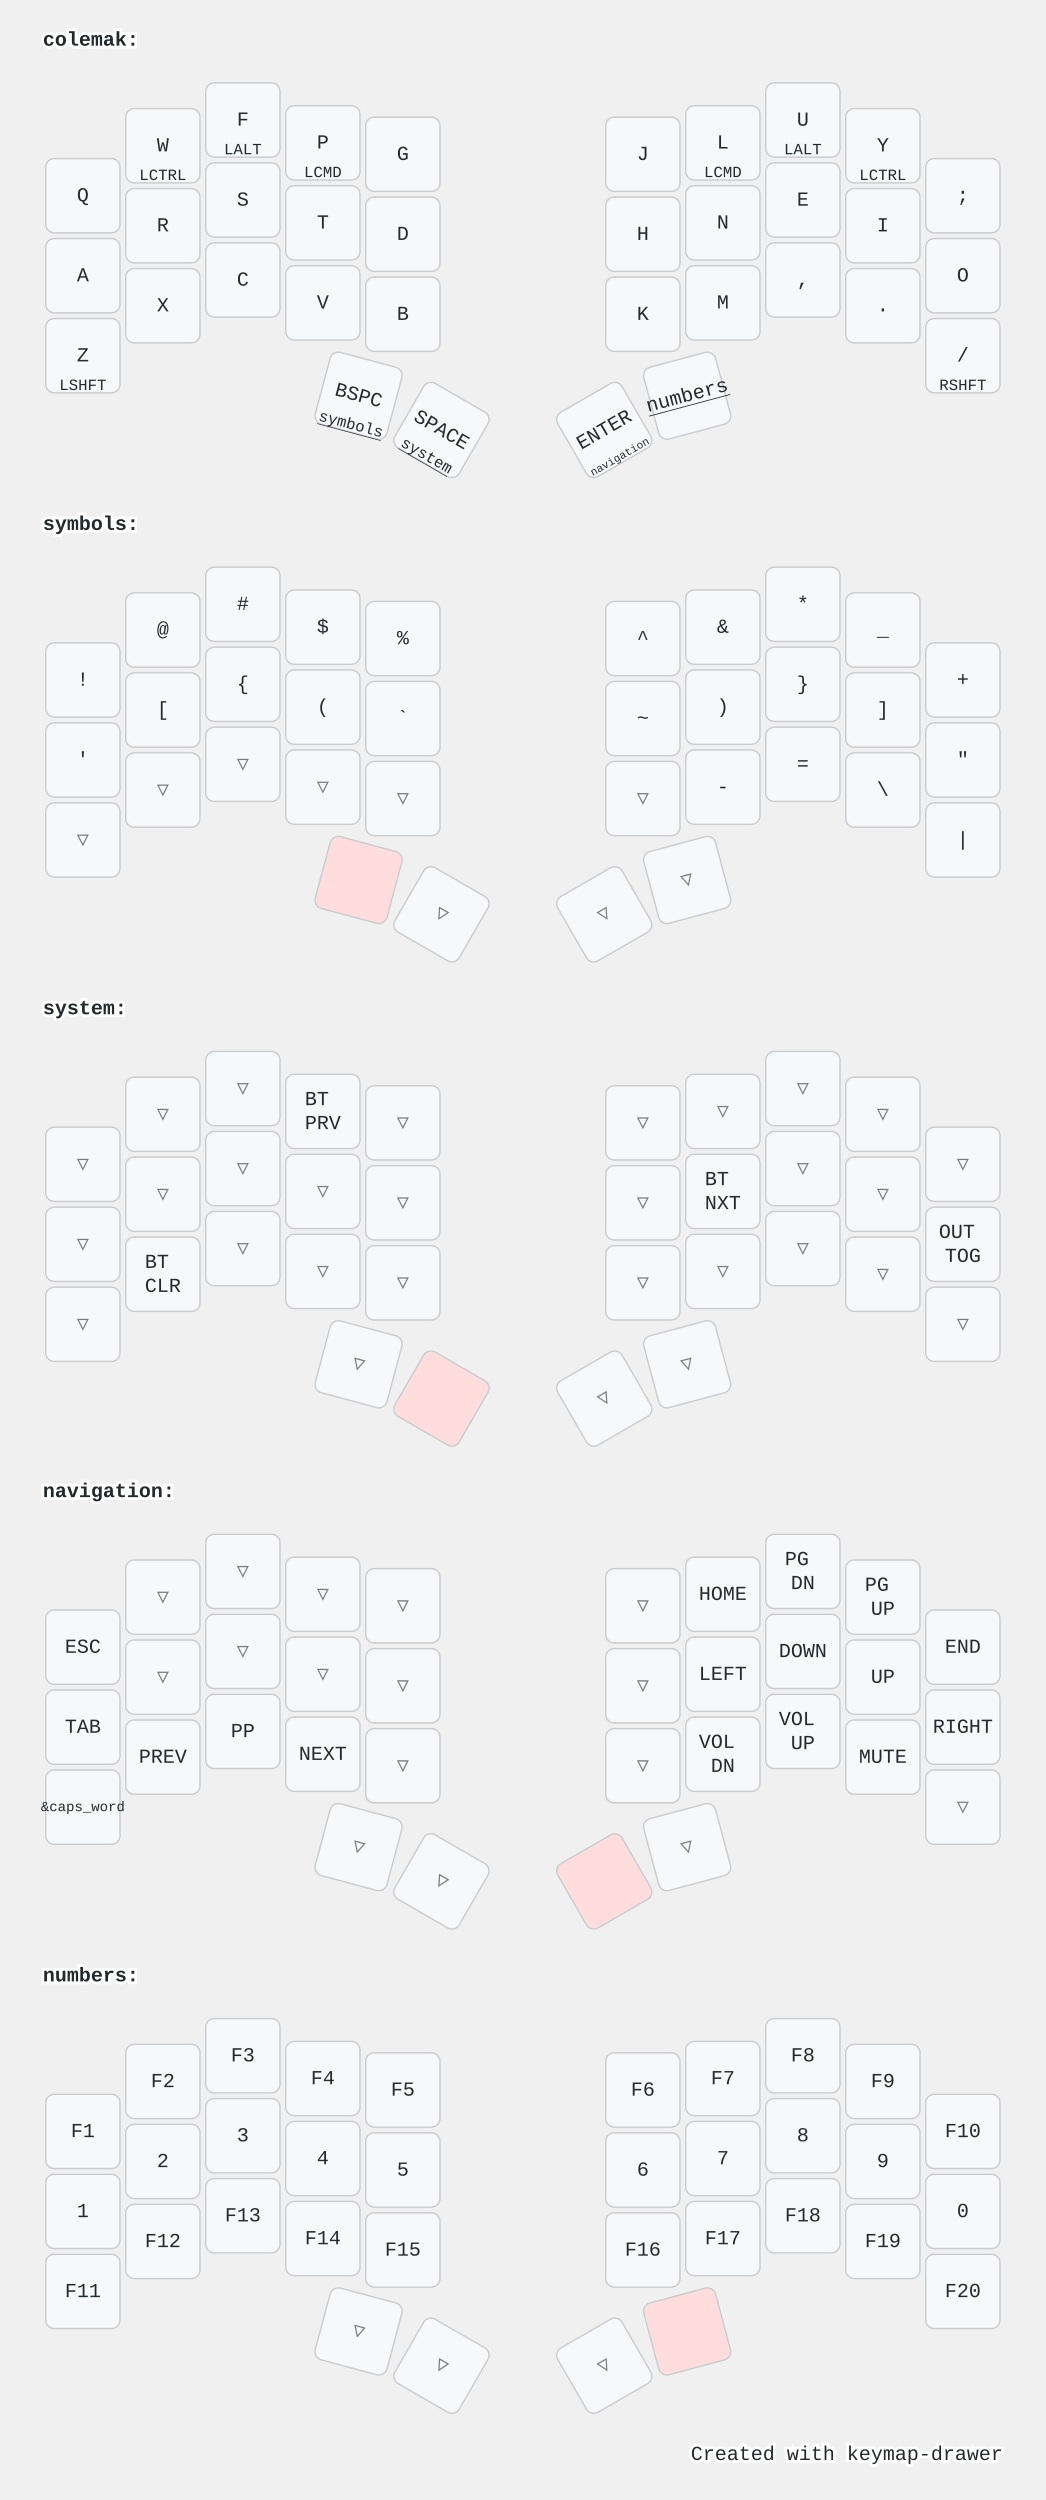
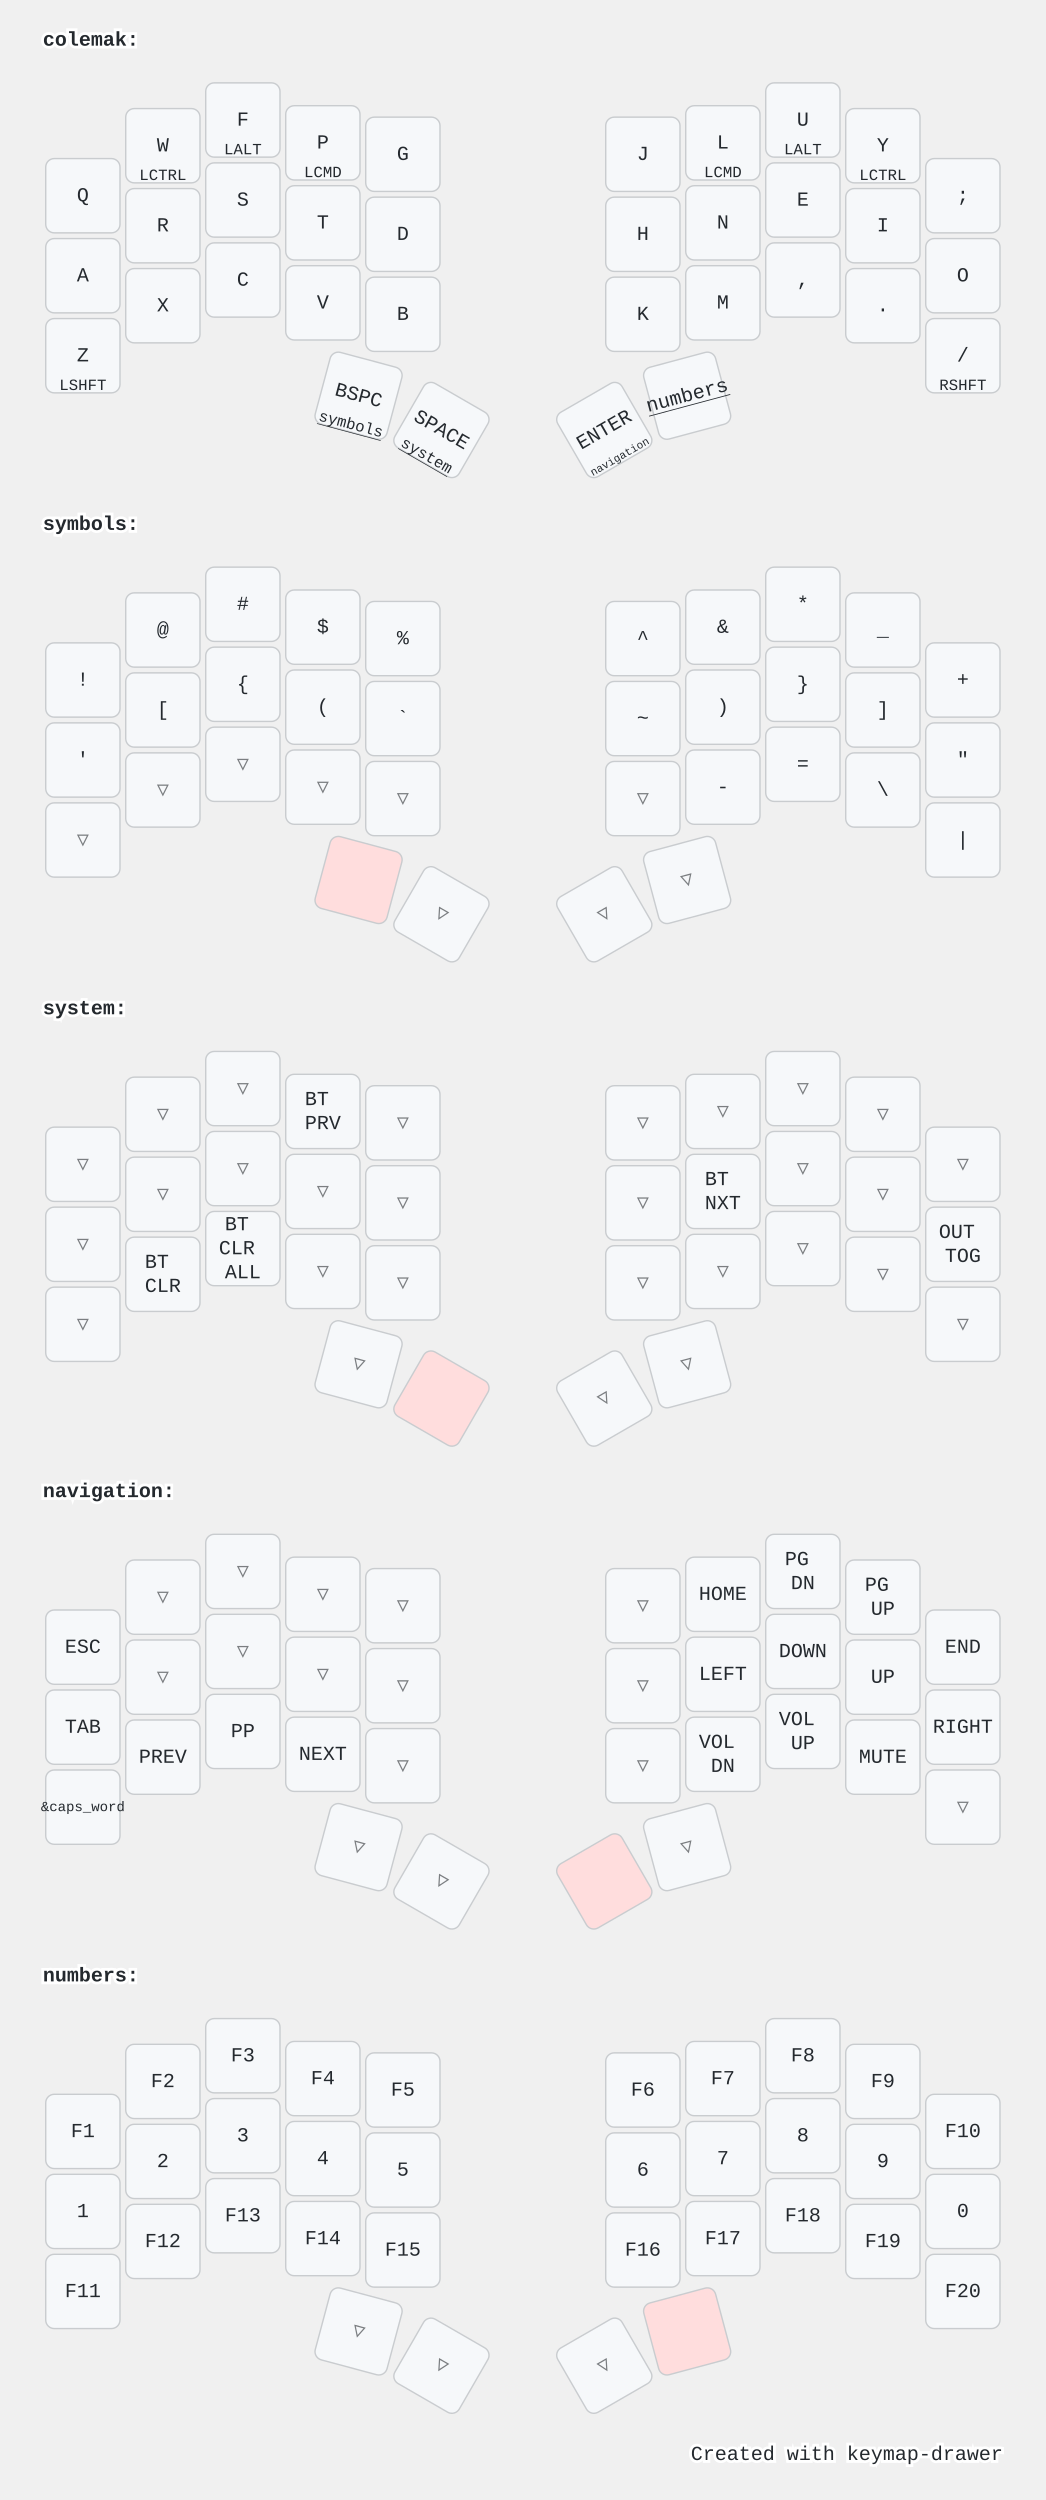
<svg xmlns="http://www.w3.org/2000/svg" width="732" height="1750" viewBox="0 0 732 1750" class="keymap">
  <style>/* inherit to force styles through use tags */
svg path {
    fill: inherit;
}

/* font and background color specifications */
svg.keymap {
    font-family: SFMono-Regular,Consolas,Liberation Mono,Menlo,monospace;
    font-size: 14px;
    font-kerning: normal;
    text-rendering: optimizeLegibility;
    fill: #24292e;
}

/* default key styling */
rect.key {
    fill: #f6f8fa;
}

rect.key, rect.combo {
    stroke: #c9cccf;
    stroke-width: 1;
}

/* default key side styling, only used is draw_key_sides is set */
rect.side {
    filter: brightness(90%);
}

/* color accent for combo boxes */
rect.combo, rect.combo-separate {
    fill: #cdf;
}

/* color accent for held keys */
rect.held, rect.combo.held {
    fill: #fdd;
}

/* color accent for ghost (optional) keys */
rect.ghost, rect.combo.ghost {
    stroke-dasharray: 4, 4;
    stroke-width: 2;
}

text {
    text-anchor: middle;
    dominant-baseline: middle;
}

/* styling for layer labels */
text.label {
    font-weight: bold;
    text-anchor: start;
    stroke: white;
    stroke-width: 4;
    paint-order: stroke;
}

/* styling for optional footer */
text.footer {
    text-anchor: end;
    dominant-baseline: auto;
    stroke: white;
    stroke-width: 4;
    paint-order: stroke;
}

/* styling for combo tap, and key hold/shifted label text */
text.combo, text.hold, text.shifted {
    font-size: 11px;
}

text.hold {
    text-anchor: middle;
    dominant-baseline: auto;
}

text.shifted {
    text-anchor: middle;
    dominant-baseline: hanging;
}

text.layer-activator {
    text-decoration: underline;
}

/* styling for hold/shifted label text in combo box */
text.combo.hold, text.combo.shifted {
    font-size: 8px;
}

/* lighter symbol for transparent keys */
text.trans {
    fill: #7b7e81;
}

/* styling for combo dendrons */
path.combo {
    stroke-width: 1;
    stroke: gray;
    fill: none;
}

/* Start Tabler Icons Cleanup */
/* cannot use height/width with glyphs */
.icon-tabler &gt; path {
    fill: inherit;
    stroke: inherit;
    stroke-width: 2;
}
/* hide tabler's default box */
.icon-tabler &gt; path[stroke="none"][fill="none"] {
    visibility: hidden;
}
/* End Tabler Icons Cleanup */

@media (prefers-color-scheme: dark) {
svg.keymap { fill: #d1d6db; }
rect.key { fill: #3f4750; }
rect.key, rect.combo { stroke: #60666c; }
rect.combo, rect.combo-separate { fill: #1f3d7a; }
rect.held, rect.combo.held { fill: #854747; }
text.label, text.footer { stroke: black; }
text.trans { fill: #7e8184; }
path.combo { stroke: #7f7f7f; }

}</style>
  <g transform="translate(30, 0)" class="layer-colemak">
    <text x="0" y="28" class="label" id="colemak">colemak:</text>
    <g transform="translate(0, 56)">
      <g transform="translate(28, 81)" class="key keypos-0">
        <rect rx="6" ry="6" x="-26" y="-26" width="52" height="52" class="key" />
        <text x="0" y="0" class="key tap">Q</text>
      </g>
      <g transform="translate(84, 46)" class="key keypos-1">
        <rect rx="6" ry="6" x="-26" y="-26" width="52" height="52" class="key" />
        <text x="0" y="0" class="key tap">W</text>
        <text x="0" y="24" class="key hold">LCTRL</text>
      </g>
      <g transform="translate(140, 28)" class="key keypos-2">
        <rect rx="6" ry="6" x="-26" y="-26" width="52" height="52" class="key" />
        <text x="0" y="0" class="key tap">F</text>
        <text x="0" y="24" class="key hold">LALT</text>
      </g>
      <g transform="translate(196, 44)" class="key keypos-3">
        <rect rx="6" ry="6" x="-26" y="-26" width="52" height="52" class="key" />
        <text x="0" y="0" class="key tap">P</text>
        <text x="0" y="24" class="key hold">LCMD</text>
      </g>
      <g transform="translate(252, 52)" class="key keypos-4">
        <rect rx="6" ry="6" x="-26" y="-26" width="52" height="52" class="key" />
        <text x="0" y="0" class="key tap">G</text>
      </g>
      <g transform="translate(420, 52)" class="key keypos-5">
        <rect rx="6" ry="6" x="-26" y="-26" width="52" height="52" class="key" />
        <text x="0" y="0" class="key tap">J</text>
      </g>
      <g transform="translate(476, 44)" class="key keypos-6">
        <rect rx="6" ry="6" x="-26" y="-26" width="52" height="52" class="key" />
        <text x="0" y="0" class="key tap">L</text>
        <text x="0" y="24" class="key hold">LCMD</text>
      </g>
      <g transform="translate(532, 28)" class="key keypos-7">
        <rect rx="6" ry="6" x="-26" y="-26" width="52" height="52" class="key" />
        <text x="0" y="0" class="key tap">U</text>
        <text x="0" y="24" class="key hold">LALT</text>
      </g>
      <g transform="translate(588, 46)" class="key keypos-8">
        <rect rx="6" ry="6" x="-26" y="-26" width="52" height="52" class="key" />
        <text x="0" y="0" class="key tap">Y</text>
        <text x="0" y="24" class="key hold">LCTRL</text>
      </g>
      <g transform="translate(644, 81)" class="key keypos-9">
        <rect rx="6" ry="6" x="-26" y="-26" width="52" height="52" class="key" />
        <text x="0" y="0" class="key tap">;</text>
      </g>
      <g transform="translate(28, 137)" class="key keypos-10">
        <rect rx="6" ry="6" x="-26" y="-26" width="52" height="52" class="key" />
        <text x="0" y="0" class="key tap">A</text>
      </g>
      <g transform="translate(84, 102)" class="key keypos-11">
        <rect rx="6" ry="6" x="-26" y="-26" width="52" height="52" class="key" />
        <text x="0" y="0" class="key tap">R</text>
      </g>
      <g transform="translate(140, 84)" class="key keypos-12">
        <rect rx="6" ry="6" x="-26" y="-26" width="52" height="52" class="key" />
        <text x="0" y="0" class="key tap">S</text>
      </g>
      <g transform="translate(196, 100)" class="key keypos-13">
        <rect rx="6" ry="6" x="-26" y="-26" width="52" height="52" class="key" />
        <text x="0" y="0" class="key tap">T</text>
      </g>
      <g transform="translate(252, 108)" class="key keypos-14">
        <rect rx="6" ry="6" x="-26" y="-26" width="52" height="52" class="key" />
        <text x="0" y="0" class="key tap">D</text>
      </g>
      <g transform="translate(420, 108)" class="key keypos-15">
        <rect rx="6" ry="6" x="-26" y="-26" width="52" height="52" class="key" />
        <text x="0" y="0" class="key tap">H</text>
      </g>
      <g transform="translate(476, 100)" class="key keypos-16">
        <rect rx="6" ry="6" x="-26" y="-26" width="52" height="52" class="key" />
        <text x="0" y="0" class="key tap">N</text>
      </g>
      <g transform="translate(532, 84)" class="key keypos-17">
        <rect rx="6" ry="6" x="-26" y="-26" width="52" height="52" class="key" />
        <text x="0" y="0" class="key tap">E</text>
      </g>
      <g transform="translate(588, 102)" class="key keypos-18">
        <rect rx="6" ry="6" x="-26" y="-26" width="52" height="52" class="key" />
        <text x="0" y="0" class="key tap">I</text>
      </g>
      <g transform="translate(644, 137)" class="key keypos-19">
        <rect rx="6" ry="6" x="-26" y="-26" width="52" height="52" class="key" />
        <text x="0" y="0" class="key tap">O</text>
      </g>
      <g transform="translate(28, 193)" class="key keypos-20">
        <rect rx="6" ry="6" x="-26" y="-26" width="52" height="52" class="key" />
        <text x="0" y="0" class="key tap">Z</text>
        <text x="0" y="24" class="key hold">LSHFT</text>
      </g>
      <g transform="translate(84, 158)" class="key keypos-21">
        <rect rx="6" ry="6" x="-26" y="-26" width="52" height="52" class="key" />
        <text x="0" y="0" class="key tap">X</text>
      </g>
      <g transform="translate(140, 140)" class="key keypos-22">
        <rect rx="6" ry="6" x="-26" y="-26" width="52" height="52" class="key" />
        <text x="0" y="0" class="key tap">C</text>
      </g>
      <g transform="translate(196, 156)" class="key keypos-23">
        <rect rx="6" ry="6" x="-26" y="-26" width="52" height="52" class="key" />
        <text x="0" y="0" class="key tap">V</text>
      </g>
      <g transform="translate(252, 164)" class="key keypos-24">
        <rect rx="6" ry="6" x="-26" y="-26" width="52" height="52" class="key" />
        <text x="0" y="0" class="key tap">B</text>
      </g>
      <g transform="translate(420, 164)" class="key keypos-25">
        <rect rx="6" ry="6" x="-26" y="-26" width="52" height="52" class="key" />
        <text x="0" y="0" class="key tap">K</text>
      </g>
      <g transform="translate(476, 156)" class="key keypos-26">
        <rect rx="6" ry="6" x="-26" y="-26" width="52" height="52" class="key" />
        <text x="0" y="0" class="key tap">M</text>
      </g>
      <g transform="translate(532, 140)" class="key keypos-27">
        <rect rx="6" ry="6" x="-26" y="-26" width="52" height="52" class="key" />
        <text x="0" y="0" class="key tap">,</text>
      </g>
      <g transform="translate(588, 158)" class="key keypos-28">
        <rect rx="6" ry="6" x="-26" y="-26" width="52" height="52" class="key" />
        <text x="0" y="0" class="key tap">.</text>
      </g>
      <g transform="translate(644, 193)" class="key keypos-29">
        <rect rx="6" ry="6" x="-26" y="-26" width="52" height="52" class="key" />
        <text x="0" y="0" class="key tap">/</text>
        <text x="0" y="24" class="key hold">RSHFT</text>
      </g>
      <g transform="translate(221, 221) rotate(15.0)" class="key keypos-30">
        <rect rx="6" ry="6" x="-26" y="-26" width="52" height="52" class="key" />
        <text x="0" y="0" class="key tap">BSPC</text>
        <a href="#symbols">
          <text x="0" y="24" class="key hold layer-activator">symbols</text>
        </a>
      </g>
      <g transform="translate(279, 245) rotate(30.0)" class="key keypos-31">
        <rect rx="6" ry="6" x="-26" y="-26" width="52" height="52" class="key" />
        <text x="0" y="0" class="key tap">SPACE</text>
        <a href="#system">
          <text x="0" y="24" class="key hold layer-activator">system</text>
        </a>
      </g>
      <g transform="translate(393, 245) rotate(-30.0)" class="key keypos-32">
        <rect rx="6" ry="6" x="-26" y="-26" width="52" height="52" class="key" />
        <text x="0" y="0" class="key tap">ENTER</text>
        <a href="#navigation">
          <text x="0" y="24" class="key hold layer-activator">
            <tspan style="font-size: 70%">navigation</tspan>
          </text>
        </a>
      </g>
      <g transform="translate(451, 221) rotate(-15.0)" class="key keypos-33">
        <rect rx="6" ry="6" x="-26" y="-26" width="52" height="52" class="key" />
        <a href="#numbers">
          <text x="0" y="0" class="key tap layer-activator">numbers</text>
        </a>
      </g>
    </g>
  </g>
  <g transform="translate(30, 339)" class="layer-symbols">
    <text x="0" y="28" class="label" id="symbols">symbols:</text>
    <g transform="translate(0, 56)">
      <g transform="translate(28, 81)" class="key keypos-0">
        <rect rx="6" ry="6" x="-26" y="-26" width="52" height="52" class="key" />
        <text x="0" y="0" class="key tap">!</text>
      </g>
      <g transform="translate(84, 46)" class="key keypos-1">
        <rect rx="6" ry="6" x="-26" y="-26" width="52" height="52" class="key" />
        <text x="0" y="0" class="key tap">@</text>
      </g>
      <g transform="translate(140, 28)" class="key keypos-2">
        <rect rx="6" ry="6" x="-26" y="-26" width="52" height="52" class="key" />
        <text x="0" y="0" class="key tap">#</text>
      </g>
      <g transform="translate(196, 44)" class="key keypos-3">
        <rect rx="6" ry="6" x="-26" y="-26" width="52" height="52" class="key" />
        <text x="0" y="0" class="key tap">$</text>
      </g>
      <g transform="translate(252, 52)" class="key keypos-4">
        <rect rx="6" ry="6" x="-26" y="-26" width="52" height="52" class="key" />
        <text x="0" y="0" class="key tap">%</text>
      </g>
      <g transform="translate(420, 52)" class="key keypos-5">
        <rect rx="6" ry="6" x="-26" y="-26" width="52" height="52" class="key" />
        <text x="0" y="0" class="key tap">^</text>
      </g>
      <g transform="translate(476, 44)" class="key keypos-6">
        <rect rx="6" ry="6" x="-26" y="-26" width="52" height="52" class="key" />
        <text x="0" y="0" class="key tap">&amp;</text>
      </g>
      <g transform="translate(532, 28)" class="key keypos-7">
        <rect rx="6" ry="6" x="-26" y="-26" width="52" height="52" class="key" />
        <text x="0" y="0" class="key tap">*</text>
      </g>
      <g transform="translate(588, 46)" class="key keypos-8">
        <rect rx="6" ry="6" x="-26" y="-26" width="52" height="52" class="key" />
        <text x="0" y="0" class="key tap">_</text>
      </g>
      <g transform="translate(644, 81)" class="key keypos-9">
        <rect rx="6" ry="6" x="-26" y="-26" width="52" height="52" class="key" />
        <text x="0" y="0" class="key tap">+</text>
      </g>
      <g transform="translate(28, 137)" class="key keypos-10">
        <rect rx="6" ry="6" x="-26" y="-26" width="52" height="52" class="key" />
        <text x="0" y="0" class="key tap">'</text>
      </g>
      <g transform="translate(84, 102)" class="key keypos-11">
        <rect rx="6" ry="6" x="-26" y="-26" width="52" height="52" class="key" />
        <text x="0" y="0" class="key tap">[</text>
      </g>
      <g transform="translate(140, 84)" class="key keypos-12">
        <rect rx="6" ry="6" x="-26" y="-26" width="52" height="52" class="key" />
        <text x="0" y="0" class="key tap">{</text>
      </g>
      <g transform="translate(196, 100)" class="key keypos-13">
        <rect rx="6" ry="6" x="-26" y="-26" width="52" height="52" class="key" />
        <text x="0" y="0" class="key tap">(</text>
      </g>
      <g transform="translate(252, 108)" class="key keypos-14">
        <rect rx="6" ry="6" x="-26" y="-26" width="52" height="52" class="key" />
        <text x="0" y="0" class="key tap">`</text>
      </g>
      <g transform="translate(420, 108)" class="key keypos-15">
        <rect rx="6" ry="6" x="-26" y="-26" width="52" height="52" class="key" />
        <text x="0" y="0" class="key tap">~</text>
      </g>
      <g transform="translate(476, 100)" class="key keypos-16">
        <rect rx="6" ry="6" x="-26" y="-26" width="52" height="52" class="key" />
        <text x="0" y="0" class="key tap">)</text>
      </g>
      <g transform="translate(532, 84)" class="key keypos-17">
        <rect rx="6" ry="6" x="-26" y="-26" width="52" height="52" class="key" />
        <text x="0" y="0" class="key tap">}</text>
      </g>
      <g transform="translate(588, 102)" class="key keypos-18">
        <rect rx="6" ry="6" x="-26" y="-26" width="52" height="52" class="key" />
        <text x="0" y="0" class="key tap">]</text>
      </g>
      <g transform="translate(644, 137)" class="key keypos-19">
        <rect rx="6" ry="6" x="-26" y="-26" width="52" height="52" class="key" />
        <text x="0" y="0" class="key tap">"</text>
      </g>
      <g transform="translate(28, 193)" class="key trans keypos-20">
        <rect rx="6" ry="6" x="-26" y="-26" width="52" height="52" class="key trans" />
        <text x="0" y="0" class="key trans tap">▽</text>
      </g>
      <g transform="translate(84, 158)" class="key trans keypos-21">
        <rect rx="6" ry="6" x="-26" y="-26" width="52" height="52" class="key trans" />
        <text x="0" y="0" class="key trans tap">▽</text>
      </g>
      <g transform="translate(140, 140)" class="key trans keypos-22">
        <rect rx="6" ry="6" x="-26" y="-26" width="52" height="52" class="key trans" />
        <text x="0" y="0" class="key trans tap">▽</text>
      </g>
      <g transform="translate(196, 156)" class="key trans keypos-23">
        <rect rx="6" ry="6" x="-26" y="-26" width="52" height="52" class="key trans" />
        <text x="0" y="0" class="key trans tap">▽</text>
      </g>
      <g transform="translate(252, 164)" class="key trans keypos-24">
        <rect rx="6" ry="6" x="-26" y="-26" width="52" height="52" class="key trans" />
        <text x="0" y="0" class="key trans tap">▽</text>
      </g>
      <g transform="translate(420, 164)" class="key trans keypos-25">
        <rect rx="6" ry="6" x="-26" y="-26" width="52" height="52" class="key trans" />
        <text x="0" y="0" class="key trans tap">▽</text>
      </g>
      <g transform="translate(476, 156)" class="key keypos-26">
        <rect rx="6" ry="6" x="-26" y="-26" width="52" height="52" class="key" />
        <text x="0" y="0" class="key tap">-</text>
      </g>
      <g transform="translate(532, 140)" class="key keypos-27">
        <rect rx="6" ry="6" x="-26" y="-26" width="52" height="52" class="key" />
        <text x="0" y="0" class="key tap">=</text>
      </g>
      <g transform="translate(588, 158)" class="key keypos-28">
        <rect rx="6" ry="6" x="-26" y="-26" width="52" height="52" class="key" />
        <text x="0" y="0" class="key tap">\</text>
      </g>
      <g transform="translate(644, 193)" class="key keypos-29">
        <rect rx="6" ry="6" x="-26" y="-26" width="52" height="52" class="key" />
        <text x="0" y="0" class="key tap">|</text>
      </g>
      <g transform="translate(221, 221) rotate(15.0)" class="key held keypos-30">
        <rect rx="6" ry="6" x="-26" y="-26" width="52" height="52" class="key held" />
      </g>
      <g transform="translate(279, 245) rotate(30.0)" class="key trans keypos-31">
        <rect rx="6" ry="6" x="-26" y="-26" width="52" height="52" class="key trans" />
        <text x="0" y="0" class="key trans tap">▽</text>
      </g>
      <g transform="translate(393, 245) rotate(-30.0)" class="key trans keypos-32">
        <rect rx="6" ry="6" x="-26" y="-26" width="52" height="52" class="key trans" />
        <text x="0" y="0" class="key trans tap">▽</text>
      </g>
      <g transform="translate(451, 221) rotate(-15.0)" class="key trans keypos-33">
        <rect rx="6" ry="6" x="-26" y="-26" width="52" height="52" class="key trans" />
        <text x="0" y="0" class="key trans tap">▽</text>
      </g>
    </g>
  </g>
  <g transform="translate(30, 678)" class="layer-system">
    <text x="0" y="28" class="label" id="system">system:</text>
    <g transform="translate(0, 56)">
      <g transform="translate(28, 81)" class="key trans keypos-0">
        <rect rx="6" ry="6" x="-26" y="-26" width="52" height="52" class="key trans" />
        <text x="0" y="0" class="key trans tap">▽</text>
      </g>
      <g transform="translate(84, 46)" class="key trans keypos-1">
        <rect rx="6" ry="6" x="-26" y="-26" width="52" height="52" class="key trans" />
        <text x="0" y="0" class="key trans tap">▽</text>
      </g>
      <g transform="translate(140, 28)" class="key trans keypos-2">
        <rect rx="6" ry="6" x="-26" y="-26" width="52" height="52" class="key trans" />
        <text x="0" y="0" class="key trans tap">▽</text>
      </g>
      <g transform="translate(196, 44)" class="key keypos-3">
        <rect rx="6" ry="6" x="-26" y="-26" width="52" height="52" class="key" />
        <text x="0" y="0" class="key tap">
          <tspan x="0" dy="-0.6em">BT</tspan>
          <tspan x="0" dy="1.2em">PRV</tspan>
        </text>
      </g>
      <g transform="translate(252, 52)" class="key trans keypos-4">
        <rect rx="6" ry="6" x="-26" y="-26" width="52" height="52" class="key trans" />
        <text x="0" y="0" class="key trans tap">▽</text>
      </g>
      <g transform="translate(420, 52)" class="key trans keypos-5">
        <rect rx="6" ry="6" x="-26" y="-26" width="52" height="52" class="key trans" />
        <text x="0" y="0" class="key trans tap">▽</text>
      </g>
      <g transform="translate(476, 44)" class="key trans keypos-6">
        <rect rx="6" ry="6" x="-26" y="-26" width="52" height="52" class="key trans" />
        <text x="0" y="0" class="key trans tap">▽</text>
      </g>
      <g transform="translate(532, 28)" class="key trans keypos-7">
        <rect rx="6" ry="6" x="-26" y="-26" width="52" height="52" class="key trans" />
        <text x="0" y="0" class="key trans tap">▽</text>
      </g>
      <g transform="translate(588, 46)" class="key trans keypos-8">
        <rect rx="6" ry="6" x="-26" y="-26" width="52" height="52" class="key trans" />
        <text x="0" y="0" class="key trans tap">▽</text>
      </g>
      <g transform="translate(644, 81)" class="key trans keypos-9">
        <rect rx="6" ry="6" x="-26" y="-26" width="52" height="52" class="key trans" />
        <text x="0" y="0" class="key trans tap">▽</text>
      </g>
      <g transform="translate(28, 137)" class="key trans keypos-10">
        <rect rx="6" ry="6" x="-26" y="-26" width="52" height="52" class="key trans" />
        <text x="0" y="0" class="key trans tap">▽</text>
      </g>
      <g transform="translate(84, 102)" class="key trans keypos-11">
        <rect rx="6" ry="6" x="-26" y="-26" width="52" height="52" class="key trans" />
        <text x="0" y="0" class="key trans tap">▽</text>
      </g>
      <g transform="translate(140, 84)" class="key trans keypos-12">
        <rect rx="6" ry="6" x="-26" y="-26" width="52" height="52" class="key trans" />
        <text x="0" y="0" class="key trans tap">▽</text>
      </g>
      <g transform="translate(196, 100)" class="key trans keypos-13">
        <rect rx="6" ry="6" x="-26" y="-26" width="52" height="52" class="key trans" />
        <text x="0" y="0" class="key trans tap">▽</text>
      </g>
      <g transform="translate(252, 108)" class="key trans keypos-14">
        <rect rx="6" ry="6" x="-26" y="-26" width="52" height="52" class="key trans" />
        <text x="0" y="0" class="key trans tap">▽</text>
      </g>
      <g transform="translate(420, 108)" class="key trans keypos-15">
        <rect rx="6" ry="6" x="-26" y="-26" width="52" height="52" class="key trans" />
        <text x="0" y="0" class="key trans tap">▽</text>
      </g>
      <g transform="translate(476, 100)" class="key keypos-16">
        <rect rx="6" ry="6" x="-26" y="-26" width="52" height="52" class="key" />
        <text x="0" y="0" class="key tap">
          <tspan x="0" dy="-0.6em">BT</tspan>
          <tspan x="0" dy="1.2em">NXT</tspan>
        </text>
      </g>
      <g transform="translate(532, 84)" class="key trans keypos-17">
        <rect rx="6" ry="6" x="-26" y="-26" width="52" height="52" class="key trans" />
        <text x="0" y="0" class="key trans tap">▽</text>
      </g>
      <g transform="translate(588, 102)" class="key trans keypos-18">
        <rect rx="6" ry="6" x="-26" y="-26" width="52" height="52" class="key trans" />
        <text x="0" y="0" class="key trans tap">▽</text>
      </g>
      <g transform="translate(644, 137)" class="key keypos-19">
        <rect rx="6" ry="6" x="-26" y="-26" width="52" height="52" class="key" />
        <text x="0" y="0" class="key tap">
          <tspan x="0" dy="-0.6em">OUT</tspan>
          <tspan x="0" dy="1.2em">TOG</tspan>
        </text>
      </g>
      <g transform="translate(28, 193)" class="key trans keypos-20">
        <rect rx="6" ry="6" x="-26" y="-26" width="52" height="52" class="key trans" />
        <text x="0" y="0" class="key trans tap">▽</text>
      </g>
      <g transform="translate(84, 158)" class="key keypos-21">
        <rect rx="6" ry="6" x="-26" y="-26" width="52" height="52" class="key" />
        <text x="0" y="0" class="key tap">
          <tspan x="0" dy="-0.6em">BT</tspan>
          <tspan x="0" dy="1.2em">CLR</tspan>
        </text>
      </g>
-       <g transform="translate(140, 140)" class="key trans keypos-22">
-         <rect rx="6" ry="6" x="-26" y="-26" width="52" height="52" class="key trans" />
-         <text x="0" y="0" class="key trans tap">▽</text>
+       <g transform="translate(140, 140)" class="key keypos-22">
+         <rect rx="6" ry="6" x="-26" y="-26" width="52" height="52" class="key" />
+         <text x="0" y="0" class="key tap">
+           <tspan x="0" dy="-1.2em">BT</tspan>
+           <tspan x="0" dy="1.2em">CLR</tspan>
+           <tspan x="0" dy="1.2em">ALL</tspan>
+         </text>
      </g>
      <g transform="translate(196, 156)" class="key trans keypos-23">
        <rect rx="6" ry="6" x="-26" y="-26" width="52" height="52" class="key trans" />
        <text x="0" y="0" class="key trans tap">▽</text>
      </g>
      <g transform="translate(252, 164)" class="key trans keypos-24">
        <rect rx="6" ry="6" x="-26" y="-26" width="52" height="52" class="key trans" />
        <text x="0" y="0" class="key trans tap">▽</text>
      </g>
      <g transform="translate(420, 164)" class="key trans keypos-25">
        <rect rx="6" ry="6" x="-26" y="-26" width="52" height="52" class="key trans" />
        <text x="0" y="0" class="key trans tap">▽</text>
      </g>
      <g transform="translate(476, 156)" class="key trans keypos-26">
        <rect rx="6" ry="6" x="-26" y="-26" width="52" height="52" class="key trans" />
        <text x="0" y="0" class="key trans tap">▽</text>
      </g>
      <g transform="translate(532, 140)" class="key trans keypos-27">
        <rect rx="6" ry="6" x="-26" y="-26" width="52" height="52" class="key trans" />
        <text x="0" y="0" class="key trans tap">▽</text>
      </g>
      <g transform="translate(588, 158)" class="key trans keypos-28">
        <rect rx="6" ry="6" x="-26" y="-26" width="52" height="52" class="key trans" />
        <text x="0" y="0" class="key trans tap">▽</text>
      </g>
      <g transform="translate(644, 193)" class="key trans keypos-29">
        <rect rx="6" ry="6" x="-26" y="-26" width="52" height="52" class="key trans" />
        <text x="0" y="0" class="key trans tap">▽</text>
      </g>
      <g transform="translate(221, 221) rotate(15.0)" class="key trans keypos-30">
        <rect rx="6" ry="6" x="-26" y="-26" width="52" height="52" class="key trans" />
        <text x="0" y="0" class="key trans tap">▽</text>
      </g>
      <g transform="translate(279, 245) rotate(30.0)" class="key held keypos-31">
        <rect rx="6" ry="6" x="-26" y="-26" width="52" height="52" class="key held" />
      </g>
      <g transform="translate(393, 245) rotate(-30.0)" class="key trans keypos-32">
        <rect rx="6" ry="6" x="-26" y="-26" width="52" height="52" class="key trans" />
        <text x="0" y="0" class="key trans tap">▽</text>
      </g>
      <g transform="translate(451, 221) rotate(-15.0)" class="key trans keypos-33">
        <rect rx="6" ry="6" x="-26" y="-26" width="52" height="52" class="key trans" />
        <text x="0" y="0" class="key trans tap">▽</text>
      </g>
    </g>
  </g>
  <g transform="translate(30, 1016)" class="layer-navigation">
    <text x="0" y="28" class="label" id="navigation">navigation:</text>
    <g transform="translate(0, 56)">
      <g transform="translate(28, 81)" class="key keypos-0">
        <rect rx="6" ry="6" x="-26" y="-26" width="52" height="52" class="key" />
        <text x="0" y="0" class="key tap">ESC</text>
      </g>
      <g transform="translate(84, 46)" class="key trans keypos-1">
        <rect rx="6" ry="6" x="-26" y="-26" width="52" height="52" class="key trans" />
        <text x="0" y="0" class="key trans tap">▽</text>
      </g>
      <g transform="translate(140, 28)" class="key trans keypos-2">
        <rect rx="6" ry="6" x="-26" y="-26" width="52" height="52" class="key trans" />
        <text x="0" y="0" class="key trans tap">▽</text>
      </g>
      <g transform="translate(196, 44)" class="key trans keypos-3">
        <rect rx="6" ry="6" x="-26" y="-26" width="52" height="52" class="key trans" />
        <text x="0" y="0" class="key trans tap">▽</text>
      </g>
      <g transform="translate(252, 52)" class="key trans keypos-4">
        <rect rx="6" ry="6" x="-26" y="-26" width="52" height="52" class="key trans" />
        <text x="0" y="0" class="key trans tap">▽</text>
      </g>
      <g transform="translate(420, 52)" class="key trans keypos-5">
        <rect rx="6" ry="6" x="-26" y="-26" width="52" height="52" class="key trans" />
        <text x="0" y="0" class="key trans tap">▽</text>
      </g>
      <g transform="translate(476, 44)" class="key keypos-6">
        <rect rx="6" ry="6" x="-26" y="-26" width="52" height="52" class="key" />
        <text x="0" y="0" class="key tap">HOME</text>
      </g>
      <g transform="translate(532, 28)" class="key keypos-7">
        <rect rx="6" ry="6" x="-26" y="-26" width="52" height="52" class="key" />
        <text x="0" y="0" class="key tap">
          <tspan x="0" dy="-0.6em">PG</tspan>
          <tspan x="0" dy="1.2em">DN</tspan>
        </text>
      </g>
      <g transform="translate(588, 46)" class="key keypos-8">
        <rect rx="6" ry="6" x="-26" y="-26" width="52" height="52" class="key" />
        <text x="0" y="0" class="key tap">
          <tspan x="0" dy="-0.6em">PG</tspan>
          <tspan x="0" dy="1.2em">UP</tspan>
        </text>
      </g>
      <g transform="translate(644, 81)" class="key keypos-9">
        <rect rx="6" ry="6" x="-26" y="-26" width="52" height="52" class="key" />
        <text x="0" y="0" class="key tap">END</text>
      </g>
      <g transform="translate(28, 137)" class="key keypos-10">
        <rect rx="6" ry="6" x="-26" y="-26" width="52" height="52" class="key" />
        <text x="0" y="0" class="key tap">TAB</text>
      </g>
      <g transform="translate(84, 102)" class="key trans keypos-11">
        <rect rx="6" ry="6" x="-26" y="-26" width="52" height="52" class="key trans" />
        <text x="0" y="0" class="key trans tap">▽</text>
      </g>
      <g transform="translate(140, 84)" class="key trans keypos-12">
        <rect rx="6" ry="6" x="-26" y="-26" width="52" height="52" class="key trans" />
        <text x="0" y="0" class="key trans tap">▽</text>
      </g>
      <g transform="translate(196, 100)" class="key trans keypos-13">
        <rect rx="6" ry="6" x="-26" y="-26" width="52" height="52" class="key trans" />
        <text x="0" y="0" class="key trans tap">▽</text>
      </g>
      <g transform="translate(252, 108)" class="key trans keypos-14">
        <rect rx="6" ry="6" x="-26" y="-26" width="52" height="52" class="key trans" />
        <text x="0" y="0" class="key trans tap">▽</text>
      </g>
      <g transform="translate(420, 108)" class="key trans keypos-15">
        <rect rx="6" ry="6" x="-26" y="-26" width="52" height="52" class="key trans" />
        <text x="0" y="0" class="key trans tap">▽</text>
      </g>
      <g transform="translate(476, 100)" class="key keypos-16">
        <rect rx="6" ry="6" x="-26" y="-26" width="52" height="52" class="key" />
        <text x="0" y="0" class="key tap">LEFT</text>
      </g>
      <g transform="translate(532, 84)" class="key keypos-17">
        <rect rx="6" ry="6" x="-26" y="-26" width="52" height="52" class="key" />
        <text x="0" y="0" class="key tap">DOWN</text>
      </g>
      <g transform="translate(588, 102)" class="key keypos-18">
        <rect rx="6" ry="6" x="-26" y="-26" width="52" height="52" class="key" />
        <text x="0" y="0" class="key tap">UP</text>
      </g>
      <g transform="translate(644, 137)" class="key keypos-19">
        <rect rx="6" ry="6" x="-26" y="-26" width="52" height="52" class="key" />
        <text x="0" y="0" class="key tap">RIGHT</text>
      </g>
      <g transform="translate(28, 193)" class="key keypos-20">
        <rect rx="6" ry="6" x="-26" y="-26" width="52" height="52" class="key" />
        <text x="0" y="0" class="key tap">
          <tspan style="font-size: 70%">&amp;caps_word</tspan>
        </text>
      </g>
      <g transform="translate(84, 158)" class="key keypos-21">
        <rect rx="6" ry="6" x="-26" y="-26" width="52" height="52" class="key" />
        <text x="0" y="0" class="key tap">PREV</text>
      </g>
      <g transform="translate(140, 140)" class="key keypos-22">
        <rect rx="6" ry="6" x="-26" y="-26" width="52" height="52" class="key" />
        <text x="0" y="0" class="key tap">PP</text>
      </g>
      <g transform="translate(196, 156)" class="key keypos-23">
        <rect rx="6" ry="6" x="-26" y="-26" width="52" height="52" class="key" />
        <text x="0" y="0" class="key tap">NEXT</text>
      </g>
      <g transform="translate(252, 164)" class="key trans keypos-24">
        <rect rx="6" ry="6" x="-26" y="-26" width="52" height="52" class="key trans" />
        <text x="0" y="0" class="key trans tap">▽</text>
      </g>
      <g transform="translate(420, 164)" class="key trans keypos-25">
        <rect rx="6" ry="6" x="-26" y="-26" width="52" height="52" class="key trans" />
        <text x="0" y="0" class="key trans tap">▽</text>
      </g>
      <g transform="translate(476, 156)" class="key keypos-26">
        <rect rx="6" ry="6" x="-26" y="-26" width="52" height="52" class="key" />
        <text x="0" y="0" class="key tap">
          <tspan x="0" dy="-0.6em">VOL</tspan>
          <tspan x="0" dy="1.2em">DN</tspan>
        </text>
      </g>
      <g transform="translate(532, 140)" class="key keypos-27">
        <rect rx="6" ry="6" x="-26" y="-26" width="52" height="52" class="key" />
        <text x="0" y="0" class="key tap">
          <tspan x="0" dy="-0.6em">VOL</tspan>
          <tspan x="0" dy="1.2em">UP</tspan>
        </text>
      </g>
      <g transform="translate(588, 158)" class="key keypos-28">
        <rect rx="6" ry="6" x="-26" y="-26" width="52" height="52" class="key" />
        <text x="0" y="0" class="key tap">MUTE</text>
      </g>
      <g transform="translate(644, 193)" class="key trans keypos-29">
        <rect rx="6" ry="6" x="-26" y="-26" width="52" height="52" class="key trans" />
        <text x="0" y="0" class="key trans tap">▽</text>
      </g>
      <g transform="translate(221, 221) rotate(15.0)" class="key trans keypos-30">
        <rect rx="6" ry="6" x="-26" y="-26" width="52" height="52" class="key trans" />
        <text x="0" y="0" class="key trans tap">▽</text>
      </g>
      <g transform="translate(279, 245) rotate(30.0)" class="key trans keypos-31">
        <rect rx="6" ry="6" x="-26" y="-26" width="52" height="52" class="key trans" />
        <text x="0" y="0" class="key trans tap">▽</text>
      </g>
      <g transform="translate(393, 245) rotate(-30.0)" class="key held keypos-32">
        <rect rx="6" ry="6" x="-26" y="-26" width="52" height="52" class="key held" />
      </g>
      <g transform="translate(451, 221) rotate(-15.0)" class="key trans keypos-33">
        <rect rx="6" ry="6" x="-26" y="-26" width="52" height="52" class="key trans" />
        <text x="0" y="0" class="key trans tap">▽</text>
      </g>
    </g>
  </g>
  <g transform="translate(30, 1355)" class="layer-numbers">
    <text x="0" y="28" class="label" id="numbers">numbers:</text>
    <g transform="translate(0, 56)">
      <g transform="translate(28, 81)" class="key keypos-0">
        <rect rx="6" ry="6" x="-26" y="-26" width="52" height="52" class="key" />
        <text x="0" y="0" class="key tap">F1</text>
      </g>
      <g transform="translate(84, 46)" class="key keypos-1">
        <rect rx="6" ry="6" x="-26" y="-26" width="52" height="52" class="key" />
        <text x="0" y="0" class="key tap">F2</text>
      </g>
      <g transform="translate(140, 28)" class="key keypos-2">
        <rect rx="6" ry="6" x="-26" y="-26" width="52" height="52" class="key" />
        <text x="0" y="0" class="key tap">F3</text>
      </g>
      <g transform="translate(196, 44)" class="key keypos-3">
        <rect rx="6" ry="6" x="-26" y="-26" width="52" height="52" class="key" />
        <text x="0" y="0" class="key tap">F4</text>
      </g>
      <g transform="translate(252, 52)" class="key keypos-4">
        <rect rx="6" ry="6" x="-26" y="-26" width="52" height="52" class="key" />
        <text x="0" y="0" class="key tap">F5</text>
      </g>
      <g transform="translate(420, 52)" class="key keypos-5">
        <rect rx="6" ry="6" x="-26" y="-26" width="52" height="52" class="key" />
        <text x="0" y="0" class="key tap">F6</text>
      </g>
      <g transform="translate(476, 44)" class="key keypos-6">
        <rect rx="6" ry="6" x="-26" y="-26" width="52" height="52" class="key" />
        <text x="0" y="0" class="key tap">F7</text>
      </g>
      <g transform="translate(532, 28)" class="key keypos-7">
        <rect rx="6" ry="6" x="-26" y="-26" width="52" height="52" class="key" />
        <text x="0" y="0" class="key tap">F8</text>
      </g>
      <g transform="translate(588, 46)" class="key keypos-8">
        <rect rx="6" ry="6" x="-26" y="-26" width="52" height="52" class="key" />
        <text x="0" y="0" class="key tap">F9</text>
      </g>
      <g transform="translate(644, 81)" class="key keypos-9">
        <rect rx="6" ry="6" x="-26" y="-26" width="52" height="52" class="key" />
        <text x="0" y="0" class="key tap">F10</text>
      </g>
      <g transform="translate(28, 137)" class="key keypos-10">
        <rect rx="6" ry="6" x="-26" y="-26" width="52" height="52" class="key" />
        <text x="0" y="0" class="key tap">1</text>
      </g>
      <g transform="translate(84, 102)" class="key keypos-11">
        <rect rx="6" ry="6" x="-26" y="-26" width="52" height="52" class="key" />
        <text x="0" y="0" class="key tap">2</text>
      </g>
      <g transform="translate(140, 84)" class="key keypos-12">
        <rect rx="6" ry="6" x="-26" y="-26" width="52" height="52" class="key" />
        <text x="0" y="0" class="key tap">3</text>
      </g>
      <g transform="translate(196, 100)" class="key keypos-13">
        <rect rx="6" ry="6" x="-26" y="-26" width="52" height="52" class="key" />
        <text x="0" y="0" class="key tap">4</text>
      </g>
      <g transform="translate(252, 108)" class="key keypos-14">
        <rect rx="6" ry="6" x="-26" y="-26" width="52" height="52" class="key" />
        <text x="0" y="0" class="key tap">5</text>
      </g>
      <g transform="translate(420, 108)" class="key keypos-15">
        <rect rx="6" ry="6" x="-26" y="-26" width="52" height="52" class="key" />
        <text x="0" y="0" class="key tap">6</text>
      </g>
      <g transform="translate(476, 100)" class="key keypos-16">
        <rect rx="6" ry="6" x="-26" y="-26" width="52" height="52" class="key" />
        <text x="0" y="0" class="key tap">7</text>
      </g>
      <g transform="translate(532, 84)" class="key keypos-17">
        <rect rx="6" ry="6" x="-26" y="-26" width="52" height="52" class="key" />
        <text x="0" y="0" class="key tap">8</text>
      </g>
      <g transform="translate(588, 102)" class="key keypos-18">
        <rect rx="6" ry="6" x="-26" y="-26" width="52" height="52" class="key" />
        <text x="0" y="0" class="key tap">9</text>
      </g>
      <g transform="translate(644, 137)" class="key keypos-19">
        <rect rx="6" ry="6" x="-26" y="-26" width="52" height="52" class="key" />
        <text x="0" y="0" class="key tap">0</text>
      </g>
      <g transform="translate(28, 193)" class="key keypos-20">
        <rect rx="6" ry="6" x="-26" y="-26" width="52" height="52" class="key" />
        <text x="0" y="0" class="key tap">F11</text>
      </g>
      <g transform="translate(84, 158)" class="key keypos-21">
        <rect rx="6" ry="6" x="-26" y="-26" width="52" height="52" class="key" />
        <text x="0" y="0" class="key tap">F12</text>
      </g>
      <g transform="translate(140, 140)" class="key keypos-22">
        <rect rx="6" ry="6" x="-26" y="-26" width="52" height="52" class="key" />
        <text x="0" y="0" class="key tap">F13</text>
      </g>
      <g transform="translate(196, 156)" class="key keypos-23">
        <rect rx="6" ry="6" x="-26" y="-26" width="52" height="52" class="key" />
        <text x="0" y="0" class="key tap">F14</text>
      </g>
      <g transform="translate(252, 164)" class="key keypos-24">
        <rect rx="6" ry="6" x="-26" y="-26" width="52" height="52" class="key" />
        <text x="0" y="0" class="key tap">F15</text>
      </g>
      <g transform="translate(420, 164)" class="key keypos-25">
        <rect rx="6" ry="6" x="-26" y="-26" width="52" height="52" class="key" />
        <text x="0" y="0" class="key tap">F16</text>
      </g>
      <g transform="translate(476, 156)" class="key keypos-26">
        <rect rx="6" ry="6" x="-26" y="-26" width="52" height="52" class="key" />
        <text x="0" y="0" class="key tap">F17</text>
      </g>
      <g transform="translate(532, 140)" class="key keypos-27">
        <rect rx="6" ry="6" x="-26" y="-26" width="52" height="52" class="key" />
        <text x="0" y="0" class="key tap">F18</text>
      </g>
      <g transform="translate(588, 158)" class="key keypos-28">
        <rect rx="6" ry="6" x="-26" y="-26" width="52" height="52" class="key" />
        <text x="0" y="0" class="key tap">F19</text>
      </g>
      <g transform="translate(644, 193)" class="key keypos-29">
        <rect rx="6" ry="6" x="-26" y="-26" width="52" height="52" class="key" />
        <text x="0" y="0" class="key tap">F20</text>
      </g>
      <g transform="translate(221, 221) rotate(15.0)" class="key trans keypos-30">
        <rect rx="6" ry="6" x="-26" y="-26" width="52" height="52" class="key trans" />
        <text x="0" y="0" class="key trans tap">▽</text>
      </g>
      <g transform="translate(279, 245) rotate(30.0)" class="key trans keypos-31">
        <rect rx="6" ry="6" x="-26" y="-26" width="52" height="52" class="key trans" />
        <text x="0" y="0" class="key trans tap">▽</text>
      </g>
      <g transform="translate(393, 245) rotate(-30.0)" class="key trans keypos-32">
        <rect rx="6" ry="6" x="-26" y="-26" width="52" height="52" class="key trans" />
        <text x="0" y="0" class="key trans tap">▽</text>
      </g>
      <g transform="translate(451, 221) rotate(-15.0)" class="key held keypos-33">
        <rect rx="6" ry="6" x="-26" y="-26" width="52" height="52" class="key held" />
      </g>
    </g>
  </g>
  <text x="702.0" y="1722.0" class="footer">Created with <a href="https://github.com/caksoylar/keymap-drawer">keymap-drawer</a>
  </text>
</svg>
